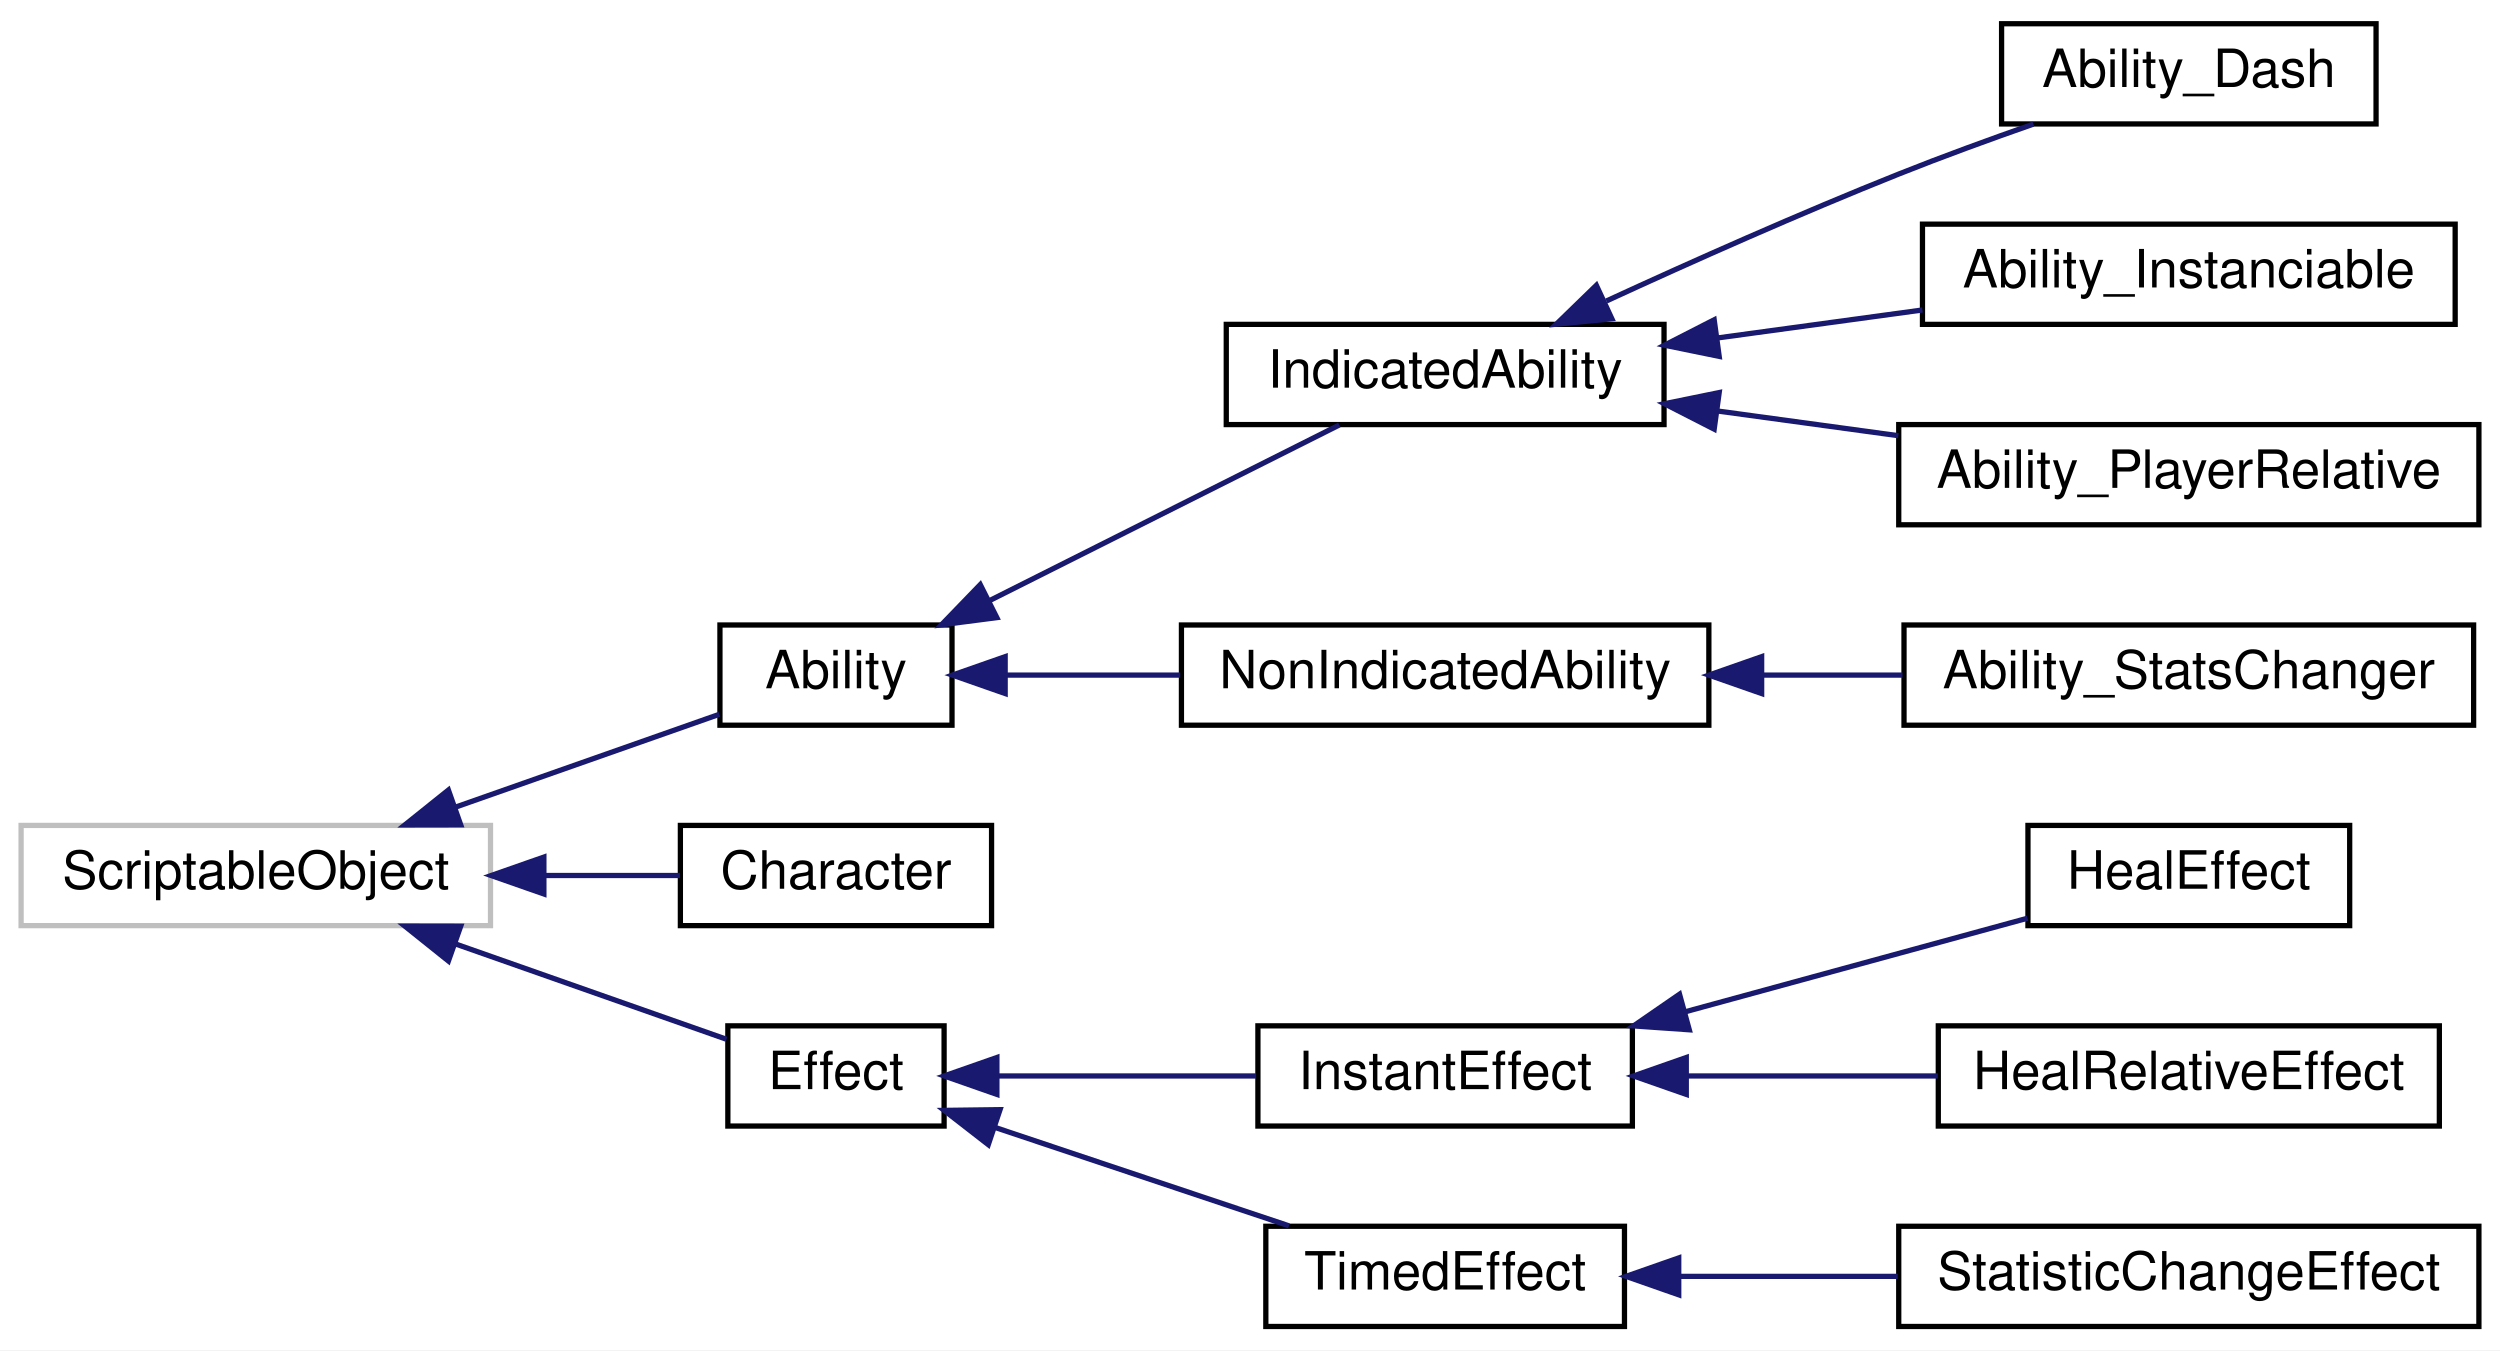
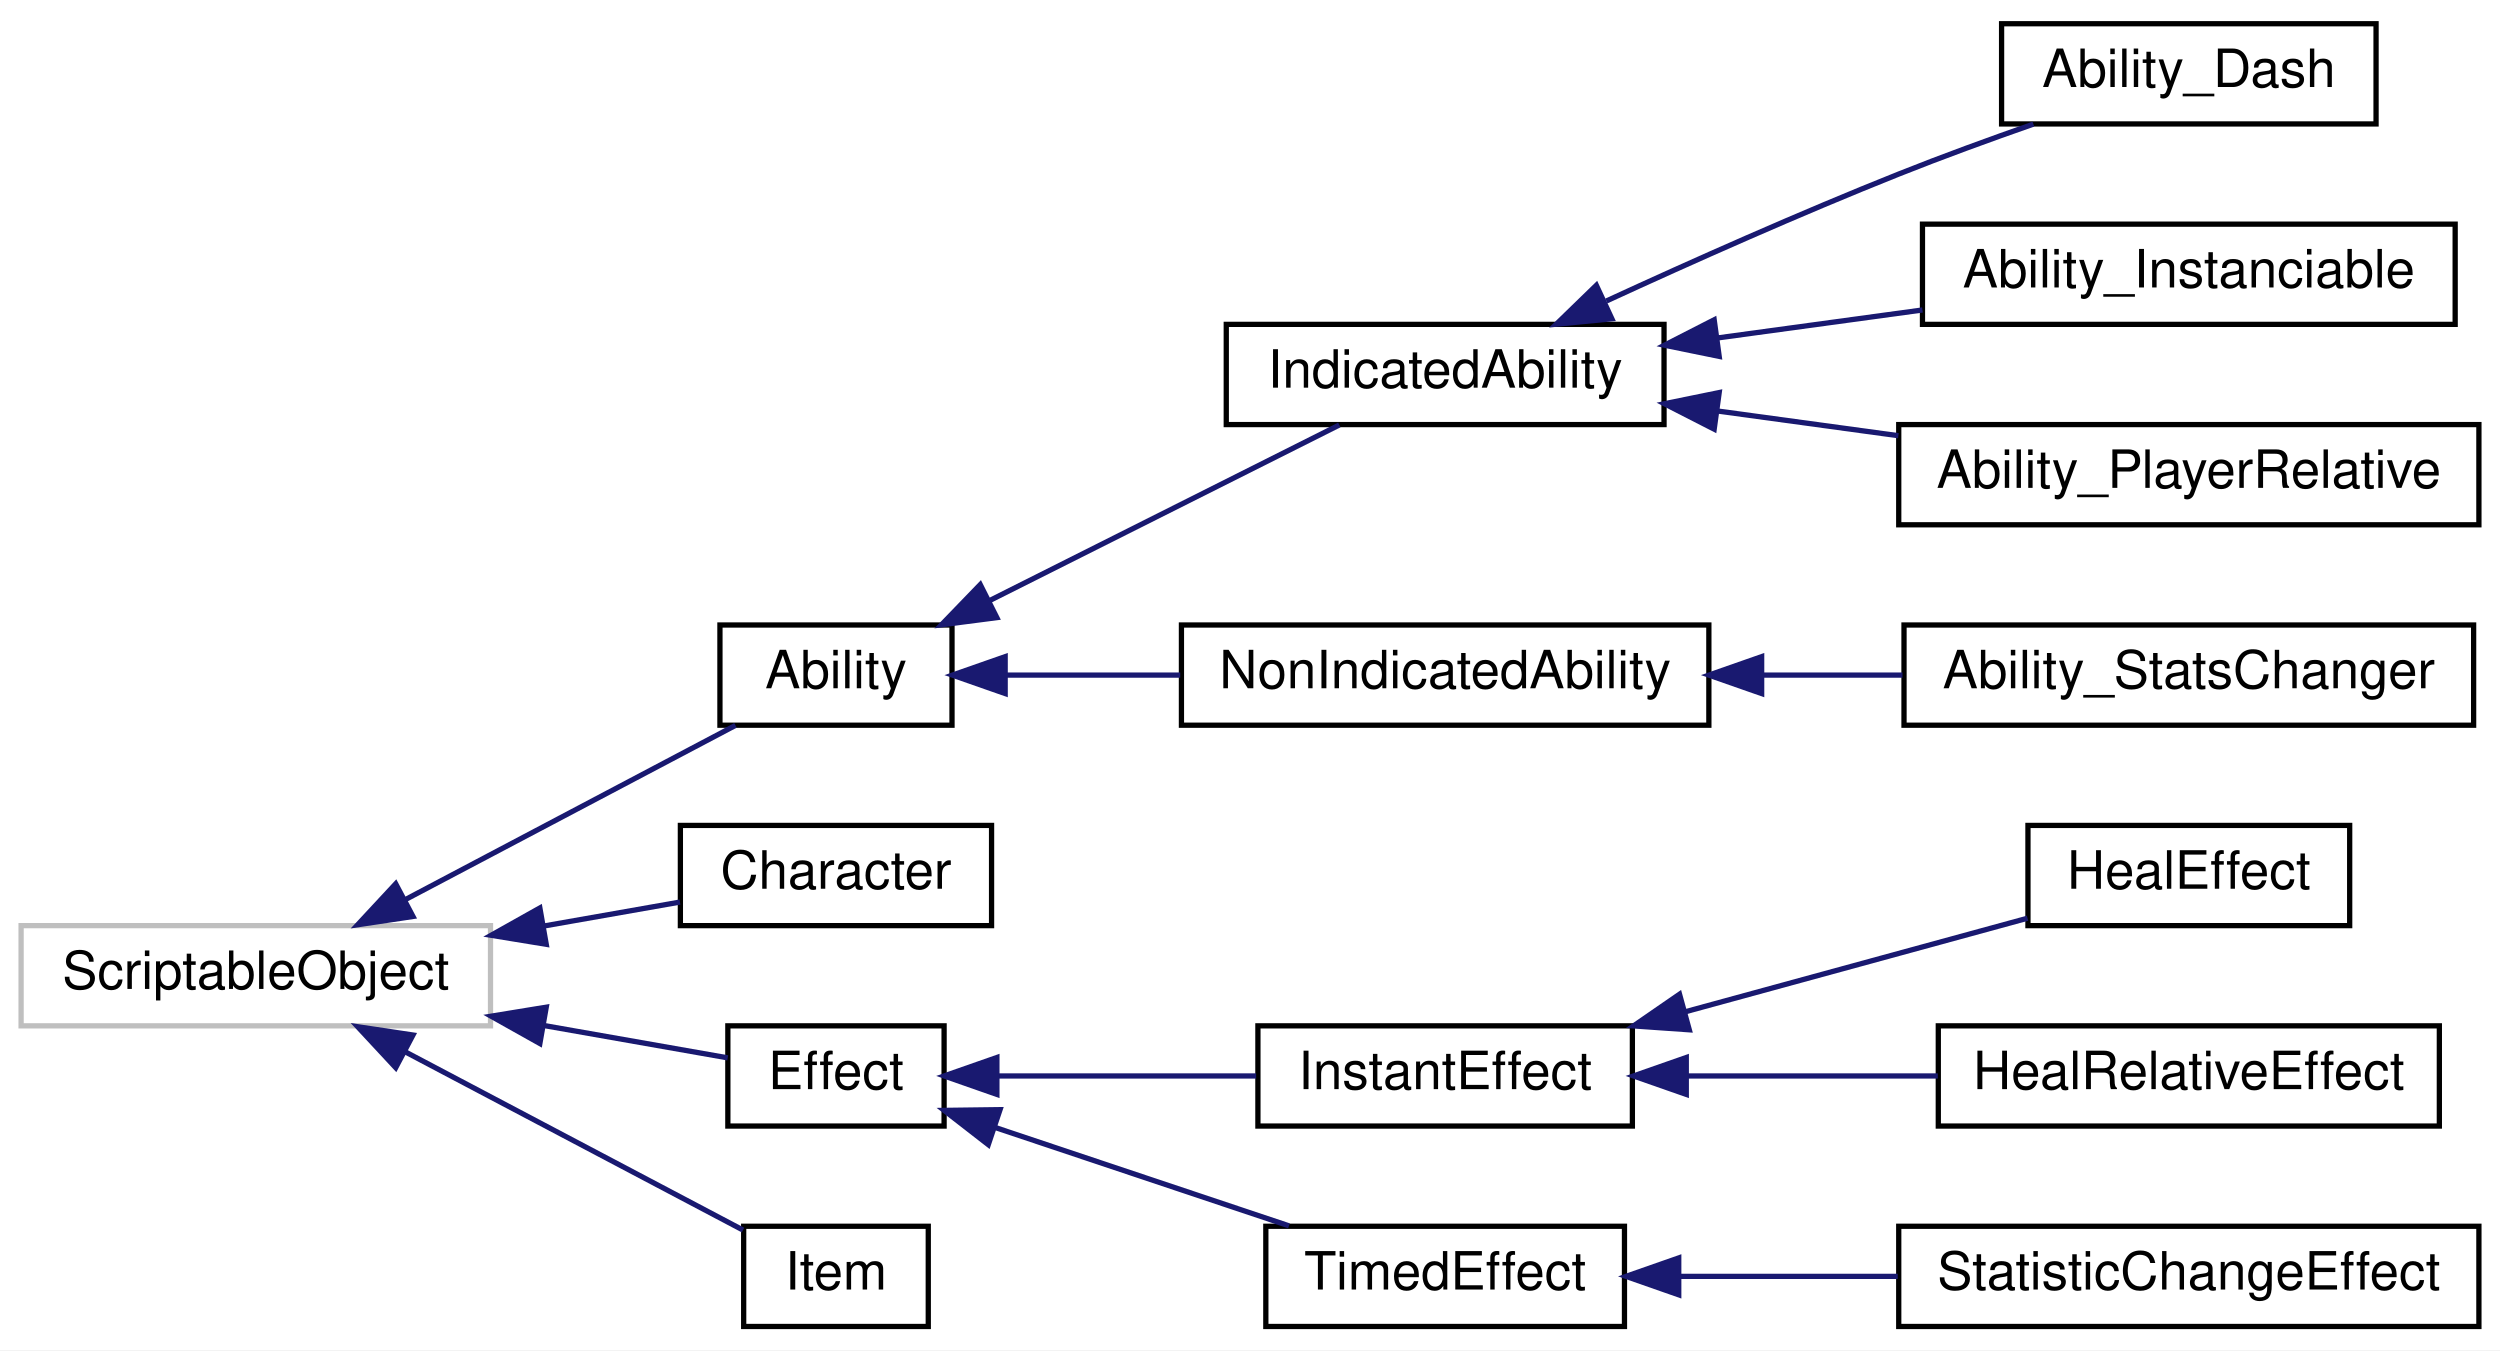
<svg xmlns="http://www.w3.org/2000/svg" xmlns:xlink="http://www.w3.org/1999/xlink" width="474pt" height="256pt" viewBox="0.00 0.00 474.00 256.00">
  <g id="graph0" class="graph" transform="scale(1 1) rotate(0) translate(4 252)">
    <polygon fill="white" stroke="transparent" points="-4,4 -4,-252 470,-252 470,4 -4,4" />
    <g id="node1" class="node">
      <g id="a_node1">
        <a xlink:title=" ">
-           <polygon fill="white" stroke="#bfbfbf" points="0,-76.5 0,-95.5 89,-95.5 89,-76.5 0,-76.5" />
-           <text text-anchor="middle" x="44.5" y="-83.5" font-family="Helvetica,sans-Serif" font-size="10.00">ScriptableObject</text>
+           <polygon fill="white" stroke="#bfbfbf" points="0,-57.5 0,-76.5 89,-76.5 89,-57.5 0,-57.5" />
+           <text text-anchor="middle" x="44.5" y="-64.5" font-family="Helvetica,sans-Serif" font-size="10.00">ScriptableObject</text>
        </a>
      </g>
    </g>
    <g id="node2" class="node">
      <g id="a_node2">
-         <a xlink:href="class_ability.xhtml" target="_top" xlink:title=" ">
+         <a xlink:href="class_ability.xhtml" target="_top" xlink:title="Base abstract class for an Ability.">
          <polygon fill="white" stroke="black" points="132.5,-114.5 132.5,-133.5 176.5,-133.5 176.5,-114.5 132.5,-114.5" />
          <text text-anchor="middle" x="154.5" y="-121.5" font-family="Helvetica,sans-Serif" font-size="10.00">Ability</text>
        </a>
      </g>
    </g>
    <g id="edge1" class="edge">
-       <path fill="none" stroke="midnightblue" d="M82.25,-98.93C98.97,-104.81 118.14,-111.56 132.39,-116.57" />
-       <polygon fill="midnightblue" stroke="midnightblue" points="83.35,-95.61 72.75,-95.59 81.02,-102.21 83.35,-95.61" />
+       <path fill="none" stroke="midnightblue" d="M72.88,-81.45C92.5,-91.81 118.37,-105.46 135.45,-114.47" />
+       <polygon fill="midnightblue" stroke="midnightblue" points="74.3,-78.24 63.82,-76.67 71.03,-84.43 74.3,-78.24" />
    </g>
    <g id="node9" class="node">
      <g id="a_node9">
        <a xlink:href="class_character.xhtml" target="_top" xlink:title=" ">
          <polygon fill="white" stroke="black" points="125,-76.5 125,-95.5 184,-95.5 184,-76.5 125,-76.5" />
          <text text-anchor="middle" x="154.5" y="-83.5" font-family="Helvetica,sans-Serif" font-size="10.00">Character</text>
        </a>
      </g>
    </g>
    <g id="edge8" class="edge">
-       <path fill="none" stroke="midnightblue" d="M99.12,-86C108.03,-86 116.95,-86 124.92,-86" />
-       <polygon fill="midnightblue" stroke="midnightblue" points="99.12,-82.5 89.12,-86 99.12,-89.5 99.12,-82.5" />
+       <path fill="none" stroke="midnightblue" d="M99.12,-76.43C108.03,-78 116.95,-79.57 124.92,-80.97" />
+       <polygon fill="midnightblue" stroke="midnightblue" points="99.57,-72.96 89.12,-74.67 98.36,-79.85 99.57,-72.96" />
    </g>
    <g id="node10" class="node">
      <g id="a_node10">
        <a xlink:href="class_effect.xhtml" target="_top" xlink:title="Abstract base info container class for an Effect.">
          <polygon fill="white" stroke="black" points="134,-38.5 134,-57.5 175,-57.5 175,-38.5 134,-38.5" />
          <text text-anchor="middle" x="154.5" y="-45.5" font-family="Helvetica,sans-Serif" font-size="10.00">Effect</text>
        </a>
      </g>
    </g>
    <g id="edge9" class="edge">
-       <path fill="none" stroke="midnightblue" d="M82.52,-72.97C99.71,-66.93 119.46,-59.98 133.75,-54.95" />
-       <polygon fill="midnightblue" stroke="midnightblue" points="81.02,-69.79 72.75,-76.41 83.35,-76.39 81.02,-69.79" />
+       <path fill="none" stroke="midnightblue" d="M99.08,-57.57C111.57,-55.38 124.1,-53.17 133.98,-51.43" />
+       <polygon fill="midnightblue" stroke="midnightblue" points="98.36,-54.15 89.12,-59.33 99.57,-61.04 98.36,-54.15" />
+     </g>
+     <g id="node16" class="node">
+       <g id="a_node16">
+         <a xlink:href="class_item.xhtml" target="_top" xlink:title="Base class for an Item">
+           <polygon fill="white" stroke="black" points="137,-0.5 137,-19.5 172,-19.5 172,-0.5 137,-0.5" />
+           <text text-anchor="middle" x="154.5" y="-7.5" font-family="Helvetica,sans-Serif" font-size="10.00">Item</text>
+         </a>
+       </g>
+     </g>
+     <g id="edge15" class="edge">
+       <path fill="none" stroke="midnightblue" d="M72.84,-52.57C93.02,-41.92 119.82,-27.78 136.87,-18.78" />
+       <polygon fill="midnightblue" stroke="midnightblue" points="71.03,-49.57 63.82,-57.33 74.3,-55.76 71.03,-49.57" />
    </g>
    <g id="node3" class="node">
      <g id="a_node3">
        <a xlink:href="class_indicated_ability.xhtml" target="_top" xlink:title="Encapsulador de les Ability que han de mostrar l'indicador">
          <polygon fill="white" stroke="black" points="228.5,-171.5 228.5,-190.5 311.5,-190.5 311.5,-171.5 228.5,-171.5" />
          <text text-anchor="middle" x="270" y="-178.5" font-family="Helvetica,sans-Serif" font-size="10.00">IndicatedAbility</text>
        </a>
      </g>
    </g>
    <g id="edge2" class="edge">
      <path fill="none" stroke="midnightblue" d="M183.45,-138.04C204.13,-148.42 231.75,-162.29 249.94,-171.43" />
      <polygon fill="midnightblue" stroke="midnightblue" points="185,-134.9 174.5,-133.54 181.86,-141.16 185,-134.9" />
    </g>
    <g id="node7" class="node">
      <g id="a_node7">
        <a xlink:href="class_non_indicated_ability.xhtml" target="_top" xlink:title="Encapsulador de les Ability que NO han de mostrar cap indicador.">
          <polygon fill="white" stroke="black" points="220,-114.5 220,-133.5 320,-133.5 320,-114.5 220,-114.5" />
          <text text-anchor="middle" x="270" y="-121.5" font-family="Helvetica,sans-Serif" font-size="10.00">NonIndicatedAbility</text>
        </a>
      </g>
    </g>
    <g id="edge6" class="edge">
      <path fill="none" stroke="midnightblue" d="M186.66,-124C196.9,-124 208.53,-124 219.77,-124" />
      <polygon fill="midnightblue" stroke="midnightblue" points="186.58,-120.5 176.58,-124 186.58,-127.5 186.58,-120.5" />
    </g>
    <g id="node4" class="node">
      <g id="a_node4">
        <a xlink:href="class_ability___dash.xhtml" target="_top" xlink:title=" ">
          <polygon fill="white" stroke="black" points="375.5,-228.5 375.5,-247.5 446.5,-247.5 446.5,-228.5 375.5,-228.5" />
          <text text-anchor="middle" x="411" y="-235.5" font-family="Helvetica,sans-Serif" font-size="10.00">Ability_Dash</text>
        </a>
      </g>
    </g>
    <g id="edge3" class="edge">
      <path fill="none" stroke="midnightblue" d="M300.56,-194.93C316.78,-202.4 337.35,-211.56 356,-219 364.22,-222.28 373.25,-225.57 381.53,-228.47" />
      <polygon fill="midnightblue" stroke="midnightblue" points="301.61,-191.56 291.07,-190.53 298.67,-197.91 301.61,-191.56" />
    </g>
    <g id="node5" class="node">
      <g id="a_node5">
        <a xlink:href="class_ability___instanciable.xhtml" target="_top" xlink:title=" ">
          <polygon fill="white" stroke="black" points="360.5,-190.5 360.5,-209.5 461.5,-209.5 461.5,-190.5 360.5,-190.5" />
          <text text-anchor="middle" x="411" y="-197.5" font-family="Helvetica,sans-Serif" font-size="10.00">Ability_Instanciable</text>
        </a>
      </g>
    </g>
    <g id="edge4" class="edge">
      <path fill="none" stroke="midnightblue" d="M321.53,-187.91C334.23,-189.64 347.85,-191.5 360.5,-193.23" />
      <polygon fill="midnightblue" stroke="midnightblue" points="321.96,-184.43 311.58,-186.55 321.01,-191.37 321.96,-184.43" />
    </g>
    <g id="node6" class="node">
      <g id="a_node6">
        <a xlink:href="class_ability___player_relative.xhtml" target="_top" xlink:title=" ">
          <polygon fill="white" stroke="black" points="356,-152.5 356,-171.5 466,-171.5 466,-152.5 356,-152.5" />
          <text text-anchor="middle" x="411" y="-159.5" font-family="Helvetica,sans-Serif" font-size="10.00">Ability_PlayerRelative</text>
        </a>
      </g>
    </g>
    <g id="edge5" class="edge">
      <path fill="none" stroke="midnightblue" d="M321.6,-174.08C332.76,-172.56 344.63,-170.94 355.93,-169.39" />
      <polygon fill="midnightblue" stroke="midnightblue" points="321.01,-170.63 311.58,-175.45 321.96,-177.57 321.01,-170.63" />
    </g>
    <g id="node8" class="node">
      <g id="a_node8">
        <a xlink:href="class_ability___stats_changer.xhtml" target="_top" xlink:title=" ">
          <polygon fill="white" stroke="black" points="357,-114.5 357,-133.5 465,-133.5 465,-114.5 357,-114.5" />
          <text text-anchor="middle" x="411" y="-121.5" font-family="Helvetica,sans-Serif" font-size="10.00">Ability_StatsChanger</text>
        </a>
      </g>
    </g>
    <g id="edge7" class="edge">
      <path fill="none" stroke="midnightblue" d="M330.2,-124C339.01,-124 348.04,-124 356.71,-124" />
      <polygon fill="midnightblue" stroke="midnightblue" points="330.01,-120.5 320.01,-124 330.01,-127.5 330.01,-120.5" />
    </g>
    <g id="node11" class="node">
      <g id="a_node11">
        <a xlink:href="class_instant_effect.xhtml" target="_top" xlink:title="InstantEffect és un encapsulador per tots els Effect que s'executen de forma instantània.">
          <polygon fill="white" stroke="black" points="234.5,-38.5 234.5,-57.5 305.5,-57.5 305.5,-38.5 234.5,-38.5" />
          <text text-anchor="middle" x="270" y="-45.5" font-family="Helvetica,sans-Serif" font-size="10.00">InstantEffect</text>
        </a>
      </g>
    </g>
    <g id="edge10" class="edge">
      <path fill="none" stroke="midnightblue" d="M185.27,-48C200.26,-48 218.53,-48 234.17,-48" />
      <polygon fill="midnightblue" stroke="midnightblue" points="185.01,-44.5 175.01,-48 185.01,-51.5 185.01,-44.5" />
    </g>
    <g id="node14" class="node">
      <g id="a_node14">
        <a xlink:href="class_timed_effect.xhtml" target="_top" xlink:title="TimedEffect és un encapsulador per tots els Effect que NO s'executen de forma instantània.">
          <polygon fill="white" stroke="black" points="236,-0.5 236,-19.5 304,-19.5 304,-0.5 236,-0.5" />
          <text text-anchor="middle" x="270" y="-7.5" font-family="Helvetica,sans-Serif" font-size="10.00">TimedEffect</text>
        </a>
      </g>
    </g>
    <g id="edge13" class="edge">
      <path fill="none" stroke="midnightblue" d="M184.53,-38.28C201.68,-32.54 223.31,-25.3 240.39,-19.58" />
      <polygon fill="midnightblue" stroke="midnightblue" points="183.38,-34.97 175.01,-41.47 185.61,-41.61 183.38,-34.97" />
    </g>
    <g id="node12" class="node">
      <g id="a_node12">
        <a xlink:href="class_heal_effect.xhtml" target="_top" xlink:title=" ">
          <polygon fill="white" stroke="black" points="380.5,-76.5 380.5,-95.5 441.5,-95.5 441.5,-76.5 380.5,-76.5" />
          <text text-anchor="middle" x="411" y="-83.5" font-family="Helvetica,sans-Serif" font-size="10.00">HealEffect</text>
        </a>
      </g>
    </g>
    <g id="edge11" class="edge">
      <path fill="none" stroke="midnightblue" d="M315.5,-60.16C336.73,-65.97 361.55,-72.75 380.42,-77.91" />
      <polygon fill="midnightblue" stroke="midnightblue" points="316.29,-56.75 305.72,-57.49 314.44,-63.5 316.29,-56.75" />
    </g>
    <g id="node13" class="node">
      <g id="a_node13">
        <a xlink:href="class_heal_relative_effect.xhtml" target="_top" xlink:title=" ">
          <polygon fill="white" stroke="black" points="363.5,-38.5 363.5,-57.5 458.5,-57.5 458.5,-38.5 363.5,-38.5" />
          <text text-anchor="middle" x="411" y="-45.5" font-family="Helvetica,sans-Serif" font-size="10.00">HealRelativeEffect</text>
        </a>
      </g>
    </g>
    <g id="edge12" class="edge">
      <path fill="none" stroke="midnightblue" d="M315.91,-48C331.1,-48 348.09,-48 363.41,-48" />
      <polygon fill="midnightblue" stroke="midnightblue" points="315.72,-44.5 305.72,-48 315.72,-51.5 315.72,-44.5" />
    </g>
    <g id="node15" class="node">
      <g id="a_node15">
        <a xlink:href="class_statistic_change_effect.xhtml" target="_top" xlink:title=" ">
          <polygon fill="white" stroke="black" points="356,-0.5 356,-19.5 466,-19.5 466,-0.5 356,-0.5" />
          <text text-anchor="middle" x="411" y="-7.5" font-family="Helvetica,sans-Serif" font-size="10.00">StatisticChangeEffect</text>
        </a>
      </g>
    </g>
    <g id="edge14" class="edge">
      <path fill="none" stroke="midnightblue" d="M314.45,-10C327.55,-10 342.1,-10 355.81,-10" />
      <polygon fill="midnightblue" stroke="midnightblue" points="314.29,-6.5 304.29,-10 314.29,-13.5 314.29,-6.5" />
    </g>
  </g>
</svg>
